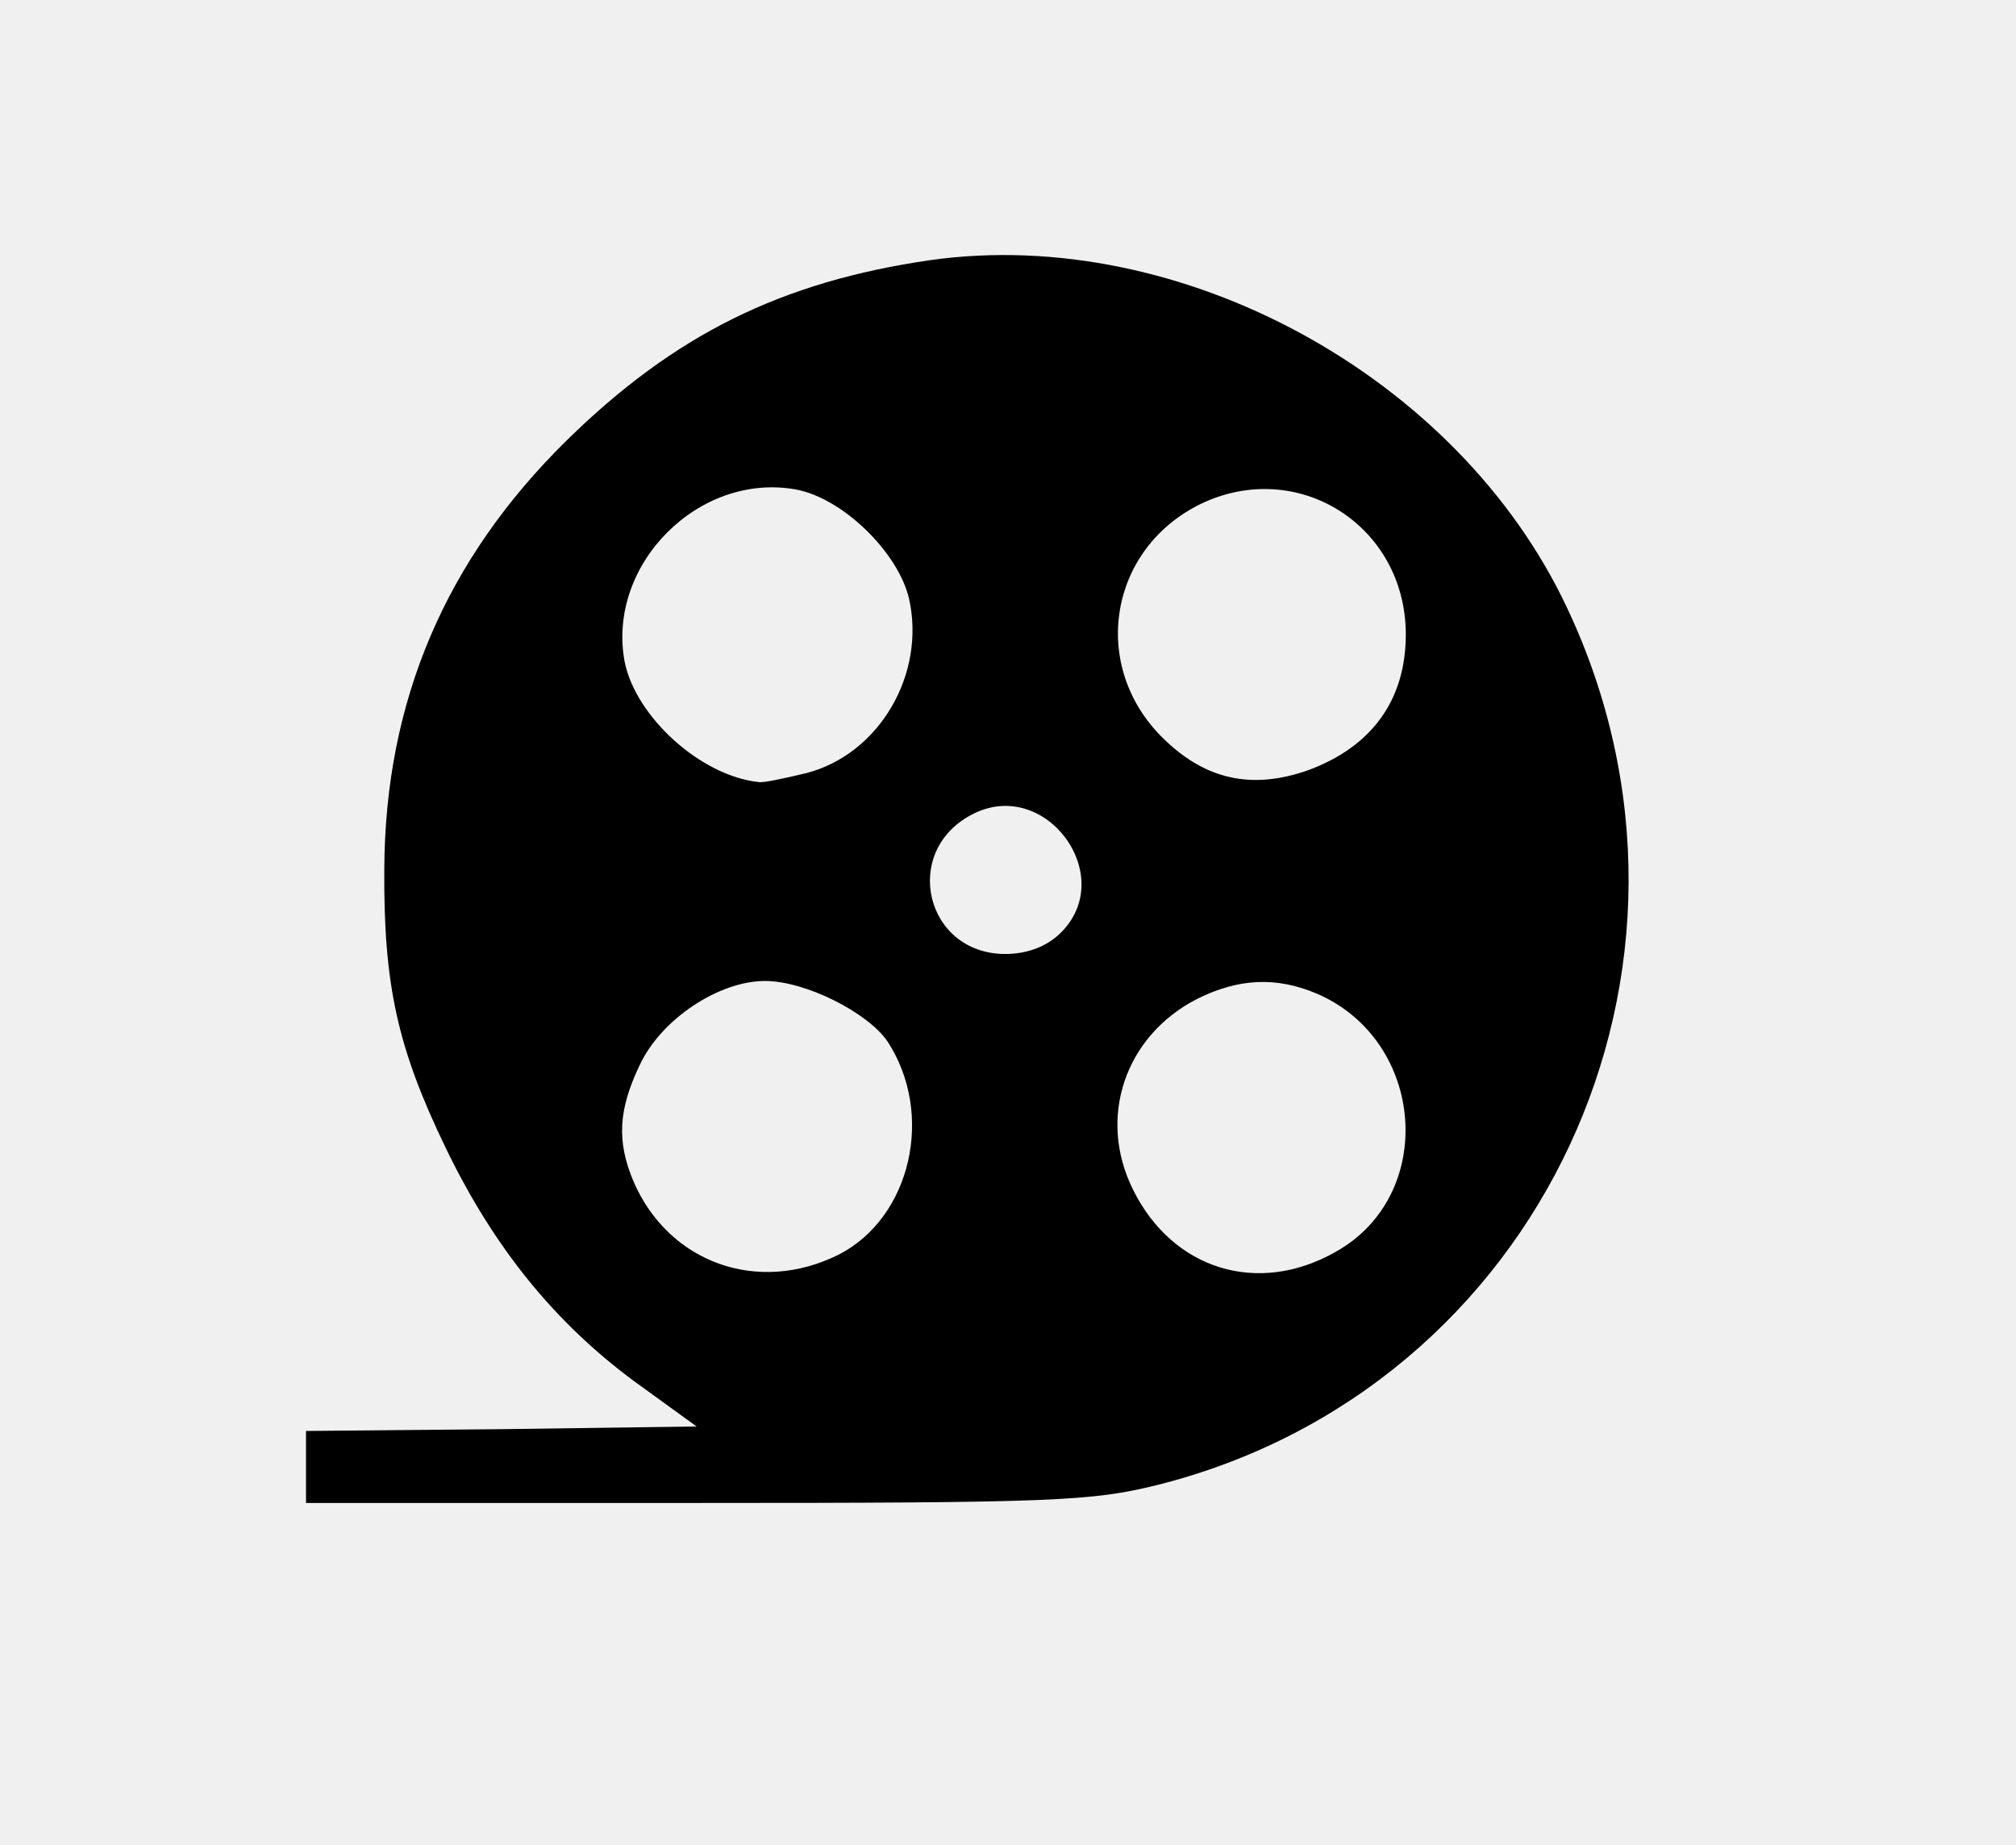
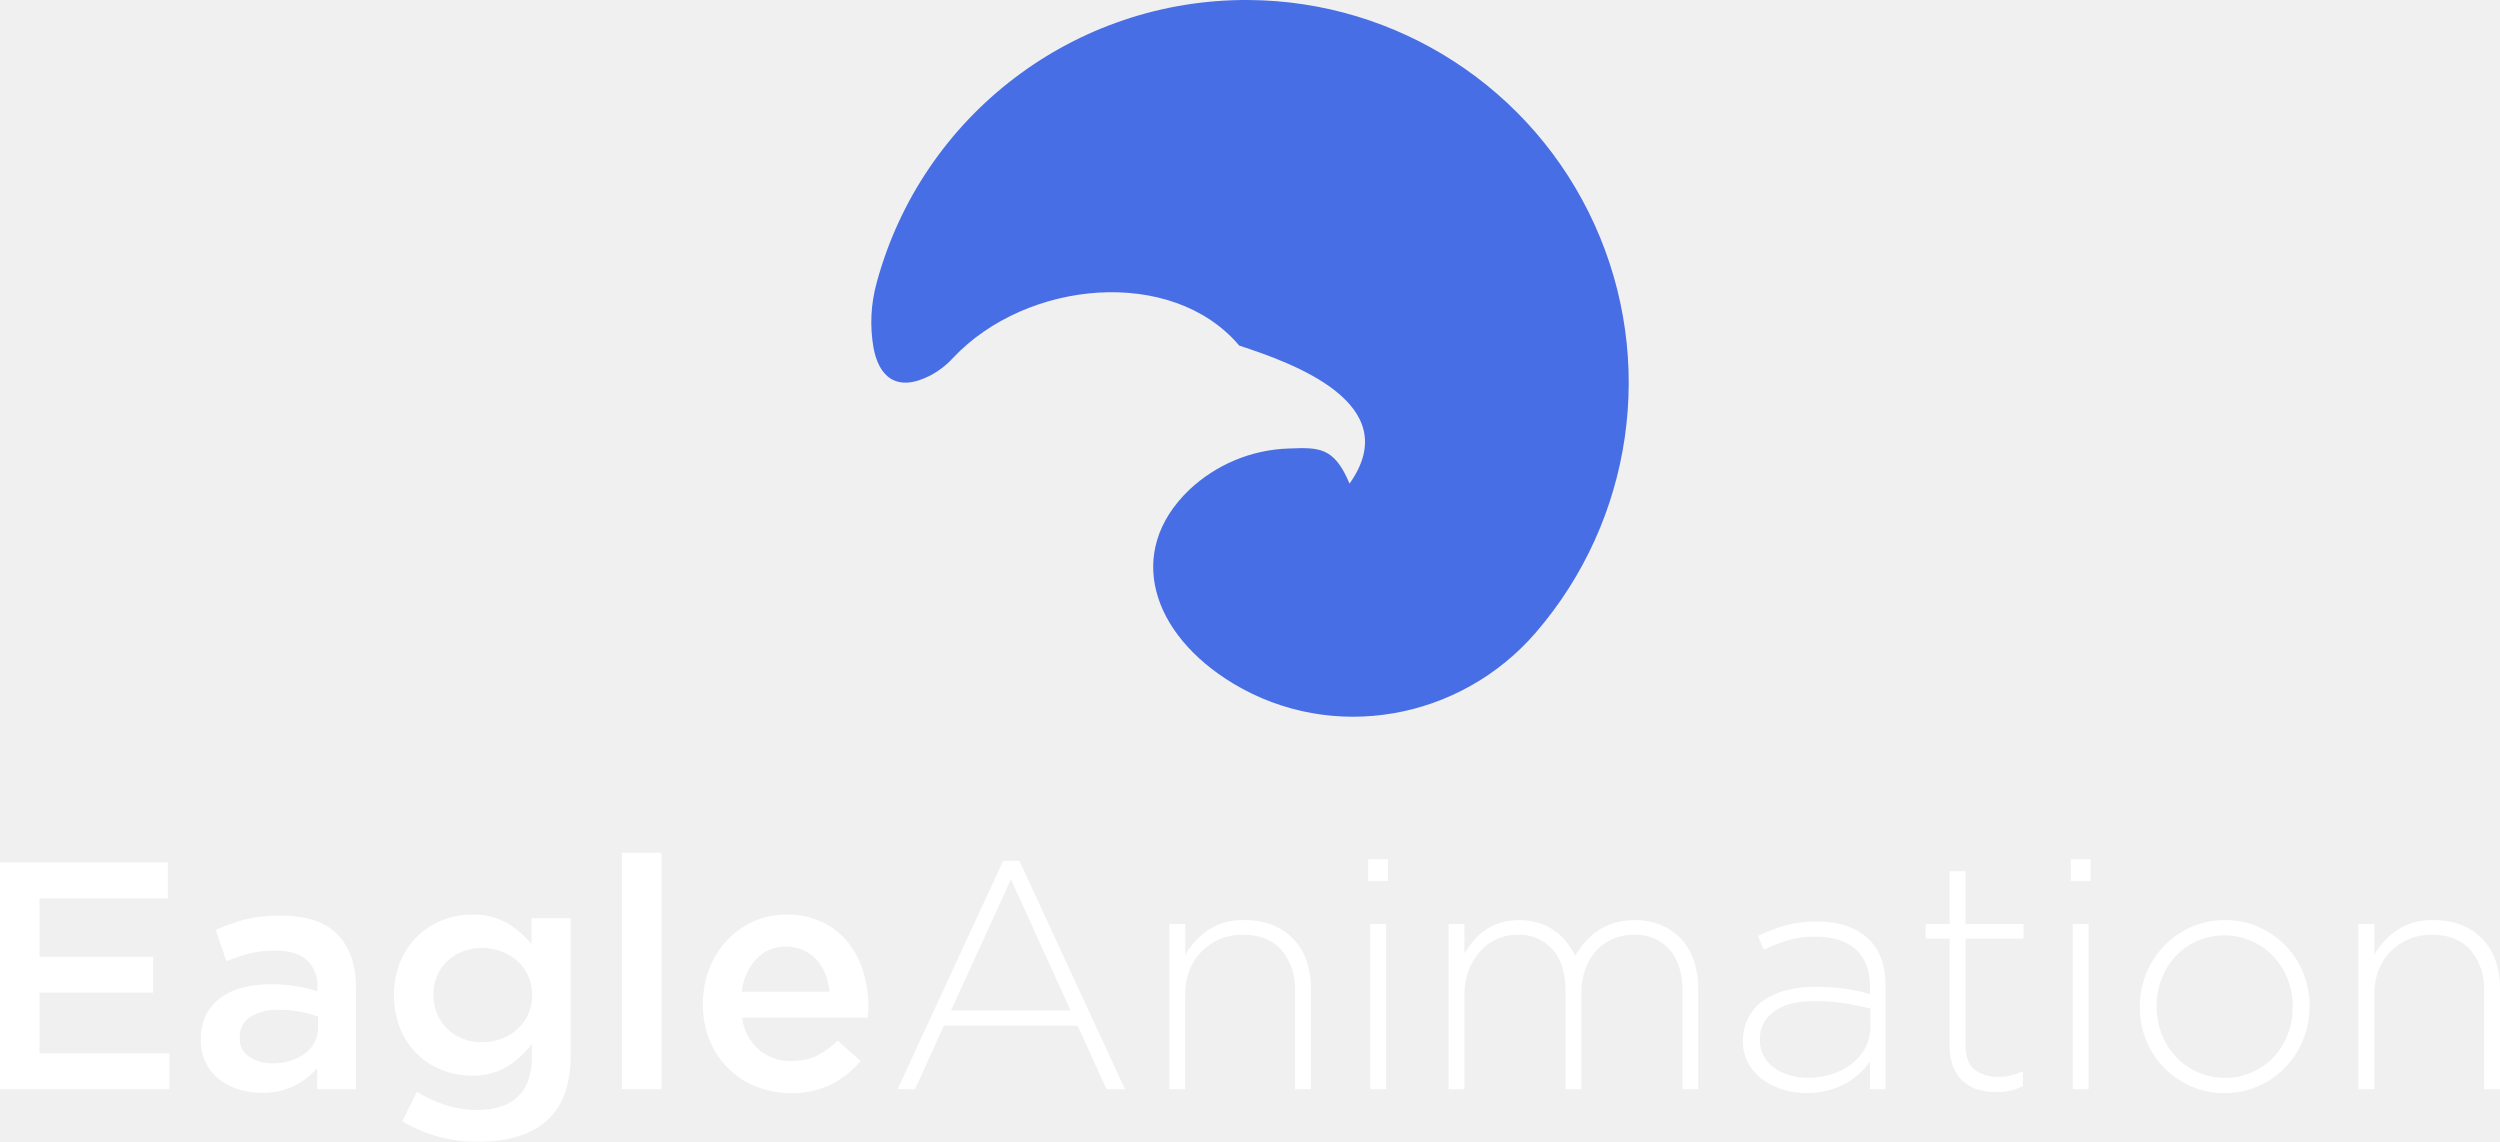
- <svg xmlns="http://www.w3.org/2000/svg" version="1.0" width="224px" height="205px" viewBox="0 0 2240 2050" preserveAspectRatio="xMidYMid meet">
-   <g fill="#000000" stroke="none">
-     <path d="M340 1630 l0 -40 217 -2 217 -3 -69 -50 c-88 -65 -156 -148 -210 -260 -53 -110 -69 -180 -68 -310 1 -186 68 -343 202 -475 120 -118 239 -177 405 -201 278 -39 586 129 707 386 189 400 -29 868 -455 975 -73 18 -113 20 -513 20 l-433 0 0 -40z m592 -236 c80 -41 107 -156 54 -237 -22 -32 -91 -67 -136 -67 -51 0 -115 42 -139 93 -24 50 -26 85 -7 130 39 90 138 126 228 81z m552 -3 c113 -63 100 -235 -21 -287 -45 -19 -87 -17 -133 6 -80 41 -111 132 -71 212 44 89 139 118 225 69z m-307 -353 c67 -63 -15 -176 -97 -133 -79 41 -52 155 37 155 24 0 45 -8 60 -22z m-281 -179 c81 -21 133 -110 114 -194 -12 -51 -73 -111 -125 -121 -108 -20 -211 83 -191 191 12 61 84 127 149 134 5 1 28 -4 53 -10z m557 -3 c71 -26 109 -78 109 -151 0 -121 -120 -197 -228 -145 -102 50 -123 179 -43 259 47 47 99 59 162 37z" />
-   </g>
+ <svg xmlns="http://www.w3.org/2000/svg" id="Layer_1" data-name="Layer 1" viewBox="0 0 554.979 253.444">
+   <defs>
+     <style>.cls-1{fill:#fff;}.cls-2{fill:#486ee5;}</style>
+   </defs>
+   <path class="cls-1" d="M259.759,572.719H231.284V585.66h25.238v7.984H231.284v13.447h28.834v7.981H222.511V564.737h37.248Z" transform="translate(-222.511 -373.278)" />
+   <path class="cls-1" d="M292.908,615.072V610.4a16.244,16.244,0,0,1-4.961,3.881,15.635,15.635,0,0,1-7.334,1.583,17.434,17.434,0,0,1-5.179-.755,12.779,12.779,0,0,1-4.277-2.229,10.827,10.827,0,0,1-4.064-8.739V604a11.936,11.936,0,0,1,1.151-5.394,10.482,10.482,0,0,1,3.2-3.809,14.306,14.306,0,0,1,4.89-2.266,23.832,23.832,0,0,1,6.147-.755,33.659,33.659,0,0,1,5.862.432,35.28,35.28,0,0,1,4.638,1.151v-.937a7.563,7.563,0,0,0-2.409-6.041q-2.411-2.084-6.94-2.084a23.161,23.161,0,0,0-5.753.646,37.683,37.683,0,0,0-5.1,1.728l-2.373-6.976a39.991,39.991,0,0,1,6.472-2.3,31.994,31.994,0,0,1,7.981-.862q8.486,0,12.584,4.208t4.1,11.828v22.507Zm.216-16.109a22.732,22.732,0,0,0-3.919-1.078,25.58,25.58,0,0,0-4.781-.429,11.188,11.188,0,0,0-6.4,1.579,5.168,5.168,0,0,0-2.3,4.531v.145a4.724,4.724,0,0,0,2.12,4.169,9.068,9.068,0,0,0,5.214,1.441,13.287,13.287,0,0,0,3.991-.577,10.3,10.3,0,0,0,3.2-1.619,7.323,7.323,0,0,0,2.12-2.517,7.065,7.065,0,0,0,.755-3.271Z" transform="translate(-222.511 -373.278)" />
+   <path class="cls-1" d="M343.891,622.046q-5.324,4.677-15.1,4.676a32.1,32.1,0,0,1-16.97-4.531l3.235-6.545a29.172,29.172,0,0,0,6.328,2.948,22.987,22.987,0,0,0,7.191,1.081q5.826,0,8.917-2.963t3.093-8.742v-2.963a20.5,20.5,0,0,1-5.537,5.084,14.618,14.618,0,0,1-7.838,1.96,17.882,17.882,0,0,1-6.472-1.187,16.391,16.391,0,0,1-5.5-3.486,17.067,17.067,0,0,1-3.847-5.609,20.552,20.552,0,0,1,0-15.1,17.067,17.067,0,0,1,3.847-5.609,16.816,16.816,0,0,1,5.538-3.524,17.527,17.527,0,0,1,6.436-1.223,14.932,14.932,0,0,1,7.945,1.926,21.562,21.562,0,0,1,5.357,4.609v-5.743h8.7v30.2Q349.212,617.374,343.891,622.046ZM339.756,589.9a9.929,9.929,0,0,0-2.409-3.319,10.82,10.82,0,0,0-3.559-2.109,12.4,12.4,0,0,0-4.279-.749,11.721,11.721,0,0,0-4.243.749,10.639,10.639,0,0,0-3.414,2.109,9.455,9.455,0,0,0-2.3,3.283,10.765,10.765,0,0,0-.826,4.283,10.365,10.365,0,0,0,.862,4.286,10.575,10.575,0,0,0,2.3,3.323A9.863,9.863,0,0,0,325.3,603.9a11.735,11.735,0,0,0,4.206.749,12.329,12.329,0,0,0,4.279-.749,10.447,10.447,0,0,0,5.968-5.428,9.782,9.782,0,0,0,.9-4.25A10.24,10.24,0,0,0,339.756,589.9Z" transform="translate(-222.511 -373.278)" />
+   <path class="cls-1" d="M360.573,615.072V562.578h8.771v52.494Z" transform="translate(-222.511 -373.278)" />
+   <path class="cls-1" d="M390.99,606.336a10.8,10.8,0,0,0,7.19,2.48,12.727,12.727,0,0,0,5.61-1.151,18.259,18.259,0,0,0,4.673-3.38l5.106,4.531a21.05,21.05,0,0,1-6.508,5.177,19.535,19.535,0,0,1-9.024,1.943,20.281,20.281,0,0,1-7.659-1.438,18.387,18.387,0,0,1-10.318-10.249,20.864,20.864,0,0,1-1.51-8.089,21.475,21.475,0,0,1,1.365-7.694,19.308,19.308,0,0,1,3.848-6.291,18.557,18.557,0,0,1,5.86-4.279,17.43,17.43,0,0,1,7.479-1.583,18.033,18.033,0,0,1,7.946,1.654,16.369,16.369,0,0,1,5.68,4.458,19.355,19.355,0,0,1,3.416,6.543,26.558,26.558,0,0,1,1.15,7.838c0,.387-.012.768-.035,1.151s-.062.792-.109,1.223h-27.9A11.463,11.463,0,0,0,390.99,606.336Zm15.675-12.91a14.861,14.861,0,0,0-.935-3.917,10.016,10.016,0,0,0-1.94-3.163,9.239,9.239,0,0,0-2.914-2.123,8.989,8.989,0,0,0-3.846-.792,8.769,8.769,0,0,0-6.652,2.77,12.512,12.512,0,0,0-3.2,7.225Z" transform="translate(-222.511 -373.278)" />
+   <path class="cls-1" d="M468.146,615.072l-6.4-14.094h-29.7l-6.4,14.094h-3.883l23.442-50.7h3.6l23.441,50.7Zm-21.213-46.6L433.63,597.6h26.534Z" transform="translate(-222.511 -373.278)" />
+   <path class="cls-1" d="M510,615.072V593.284a13.237,13.237,0,0,0-3.019-9.1q-3.022-3.411-8.63-3.413a12.83,12.83,0,0,0-5.034.97,12.489,12.489,0,0,0-4.026,2.7,12.208,12.208,0,0,0-2.7,4.135,13.988,13.988,0,0,0-.971,5.283v21.214H482.1V578.4h3.524v6.832a17.043,17.043,0,0,1,5.034-5.465,13.916,13.916,0,0,1,8.2-2.23,16.258,16.258,0,0,1,6.185,1.115,13.1,13.1,0,0,1,4.638,3.128,13.236,13.236,0,0,1,2.877,4.781,18.3,18.3,0,0,1,.97,6.078v22.434Z" transform="translate(-222.511 -373.278)" />
+   <path class="cls-1" d="M526.247,568.836v-4.818h4.386v4.818Zm.431,46.236V578.4H530.2v36.673Z" transform="translate(-222.511 -373.278)" />
+   <path class="cls-1" d="M596,615.072V593.284q0-5.967-2.877-9.24a10.071,10.071,0,0,0-7.982-3.271,11.648,11.648,0,0,0-4.422.861,10.664,10.664,0,0,0-3.7,2.516,12.2,12.2,0,0,0-2.516,4.063,15.116,15.116,0,0,0-.935,5.5v21.356h-3.524v-22q0-5.749-2.877-9.023a9.9,9.9,0,0,0-7.837-3.271,10.754,10.754,0,0,0-4.6,1.006,11.286,11.286,0,0,0-3.738,2.8,13.446,13.446,0,0,0-2.481,4.171,14.49,14.49,0,0,0-.9,5.178v21.141h-3.524V578.4H547.6v6.542a21.825,21.825,0,0,1,1.977-2.766,14.17,14.17,0,0,1,2.552-2.375,11.829,11.829,0,0,1,3.344-1.653,14.245,14.245,0,0,1,4.351-.611,13.907,13.907,0,0,1,4.35.647,12.86,12.86,0,0,1,3.489,1.726,12.512,12.512,0,0,1,2.623,2.516,18.351,18.351,0,0,1,1.906,3.021,19.573,19.573,0,0,1,2.086-2.948,14.462,14.462,0,0,1,2.841-2.553,13.675,13.675,0,0,1,3.667-1.762,15.356,15.356,0,0,1,4.638-.647,14.855,14.855,0,0,1,5.86,1.115,12.824,12.824,0,0,1,4.458,3.092,13.342,13.342,0,0,1,2.8,4.817,19.394,19.394,0,0,1,.971,6.292v22.22Z" transform="translate(-222.511 -373.278)" />
+   <path class="cls-1" d="M637.63,615.072v-6.114a18.357,18.357,0,0,1-2.265,2.556,15.644,15.644,0,0,1-3.056,2.229,17.538,17.538,0,0,1-3.919,1.58,17.79,17.79,0,0,1-4.781.613,18.593,18.593,0,0,1-5.107-.719,14.6,14.6,0,0,1-4.529-2.16,11.438,11.438,0,0,1-3.273-3.594,9.814,9.814,0,0,1-1.258-5.033v-.145a10.707,10.707,0,0,1,1.187-5.105,10.86,10.86,0,0,1,3.271-3.739,15.266,15.266,0,0,1,5.034-2.3,25.333,25.333,0,0,1,6.544-.791,44.783,44.783,0,0,1,6.688.432,50.422,50.422,0,0,1,5.464,1.151v-1.574q0-5.577-3.2-8.364t-8.881-2.791a21.848,21.848,0,0,0-6.183.828,30.612,30.612,0,0,0-5.322,2.12l-1.294-3.093a37.351,37.351,0,0,1,6.112-2.352,25.171,25.171,0,0,1,6.9-.882q7.119,0,11.219,3.6t4.1,10.787v22.866Zm.073-17.912q-2.3-.571-5.394-1.109a41.382,41.382,0,0,0-7.047-.538q-5.824,0-8.953,2.329a7.336,7.336,0,0,0-3.128,6.193v.142a7.122,7.122,0,0,0,.863,3.546,8.108,8.108,0,0,0,2.338,2.613,11.042,11.042,0,0,0,3.415,1.646,14.119,14.119,0,0,0,4.028.574,16.98,16.98,0,0,0,5.32-.825,14.569,14.569,0,0,0,4.422-2.29,11.023,11.023,0,0,0,3.021-3.546,9.543,9.543,0,0,0,1.115-4.582Z" transform="translate(-222.511 -373.278)" />
+   <path class="cls-1" d="M668.73,615.4a13.863,13.863,0,0,1-3.128.323,13.609,13.609,0,0,1-4.026-.574,8.436,8.436,0,0,1-5.466-5,11.667,11.667,0,0,1-.791-4.494V581.634H650V578.4h5.321V566.677h3.523V578.4h12.872v3.235H658.842v23.6q0,3.947,2.05,5.524a8.419,8.419,0,0,0,5.286,1.577,11.678,11.678,0,0,0,2.588-.272,16.147,16.147,0,0,0,2.805-.948v3.307A15.208,15.208,0,0,1,668.73,615.4Z" transform="translate(-222.511 -373.278)" />
+   <path class="cls-1" d="M682.214,568.836v-4.818H686.6v4.818Zm.43,46.236V578.4h3.524v36.673Z" transform="translate(-222.511 -373.278)" />
+   <path class="cls-1" d="M733.807,604.071a19.212,19.212,0,0,1-3.955,6.11,18.924,18.924,0,0,1-6,4.208,18.266,18.266,0,0,1-7.55,1.547,18.018,18.018,0,0,1-7.514-1.547,19.242,19.242,0,0,1-5.932-4.135,18.576,18.576,0,0,1-3.919-6.041,19.289,19.289,0,0,1-1.4-7.334v-.145a19.258,19.258,0,0,1,5.359-13.445,19.023,19.023,0,0,1,6-4.208,18.272,18.272,0,0,1,7.55-1.545,18.027,18.027,0,0,1,7.516,1.545,19.326,19.326,0,0,1,5.932,4.136,18.6,18.6,0,0,1,3.919,6.041,19.284,19.284,0,0,1,1.4,7.334v.142A19.314,19.314,0,0,1,733.807,604.071Zm-2.338-7.337a16.557,16.557,0,0,0-1.155-6.189A15.534,15.534,0,0,0,727.1,585.5a14.958,14.958,0,0,0-4.841-3.365,14.7,14.7,0,0,0-5.961-1.217,14.541,14.541,0,0,0-6.034,1.254,14.847,14.847,0,0,0-4.769,3.364,15.3,15.3,0,0,0-3.107,4.975,16.562,16.562,0,0,0-1.119,6.084v.142a16.523,16.523,0,0,0,1.157,6.192,15.478,15.478,0,0,0,3.214,5.047,14.925,14.925,0,0,0,4.842,3.365,14.668,14.668,0,0,0,5.959,1.218,14.5,14.5,0,0,0,6.034-1.254,14.792,14.792,0,0,0,4.769-3.365,15.288,15.288,0,0,0,3.107-4.975,16.56,16.56,0,0,0,1.119-6.083Z" transform="translate(-222.511 -373.278)" />
+   <path class="cls-1" d="M773.966,615.072V593.284a13.237,13.237,0,0,0-3.019-9.1q-3.022-3.411-8.63-3.413a12.83,12.83,0,0,0-5.034.97,12.489,12.489,0,0,0-4.026,2.7,12.208,12.208,0,0,0-2.7,4.135,13.988,13.988,0,0,0-.971,5.283v21.214h-3.524V578.4h3.524v6.832a17.043,17.043,0,0,1,5.034-5.465,13.916,13.916,0,0,1,8.2-2.23,16.258,16.258,0,0,1,6.185,1.115,13.1,13.1,0,0,1,4.638,3.128,13.236,13.236,0,0,1,2.877,4.781,18.3,18.3,0,0,1,.969,6.078v22.434Z" transform="translate(-222.511 -373.278)" />
+   <path class="cls-2" d="M499.659,373.279a84.971,84.971,0,0,0-82.537,62.768,32.876,32.876,0,0,0-.71,14.368c1.121,6.228,4.937,10.18,12.634,6.213a18.766,18.766,0,0,0,5.027-3.892c16.29-17.336,48.59-20.412,63.548-2.734,11.842,3.862,37.075,12.877,24.478,30.633-3.407-8.09-6.659-8.064-13.5-7.792a33.792,33.792,0,0,0-22.132,9.219c-14.308,13.769-8.289,32.047,9.786,42.941,22,13.259,50.375,8.155,67.17-11.277a84.938,84.938,0,0,0-63.766-140.447Z" transform="translate(-222.511 -373.278)" />
</svg>
